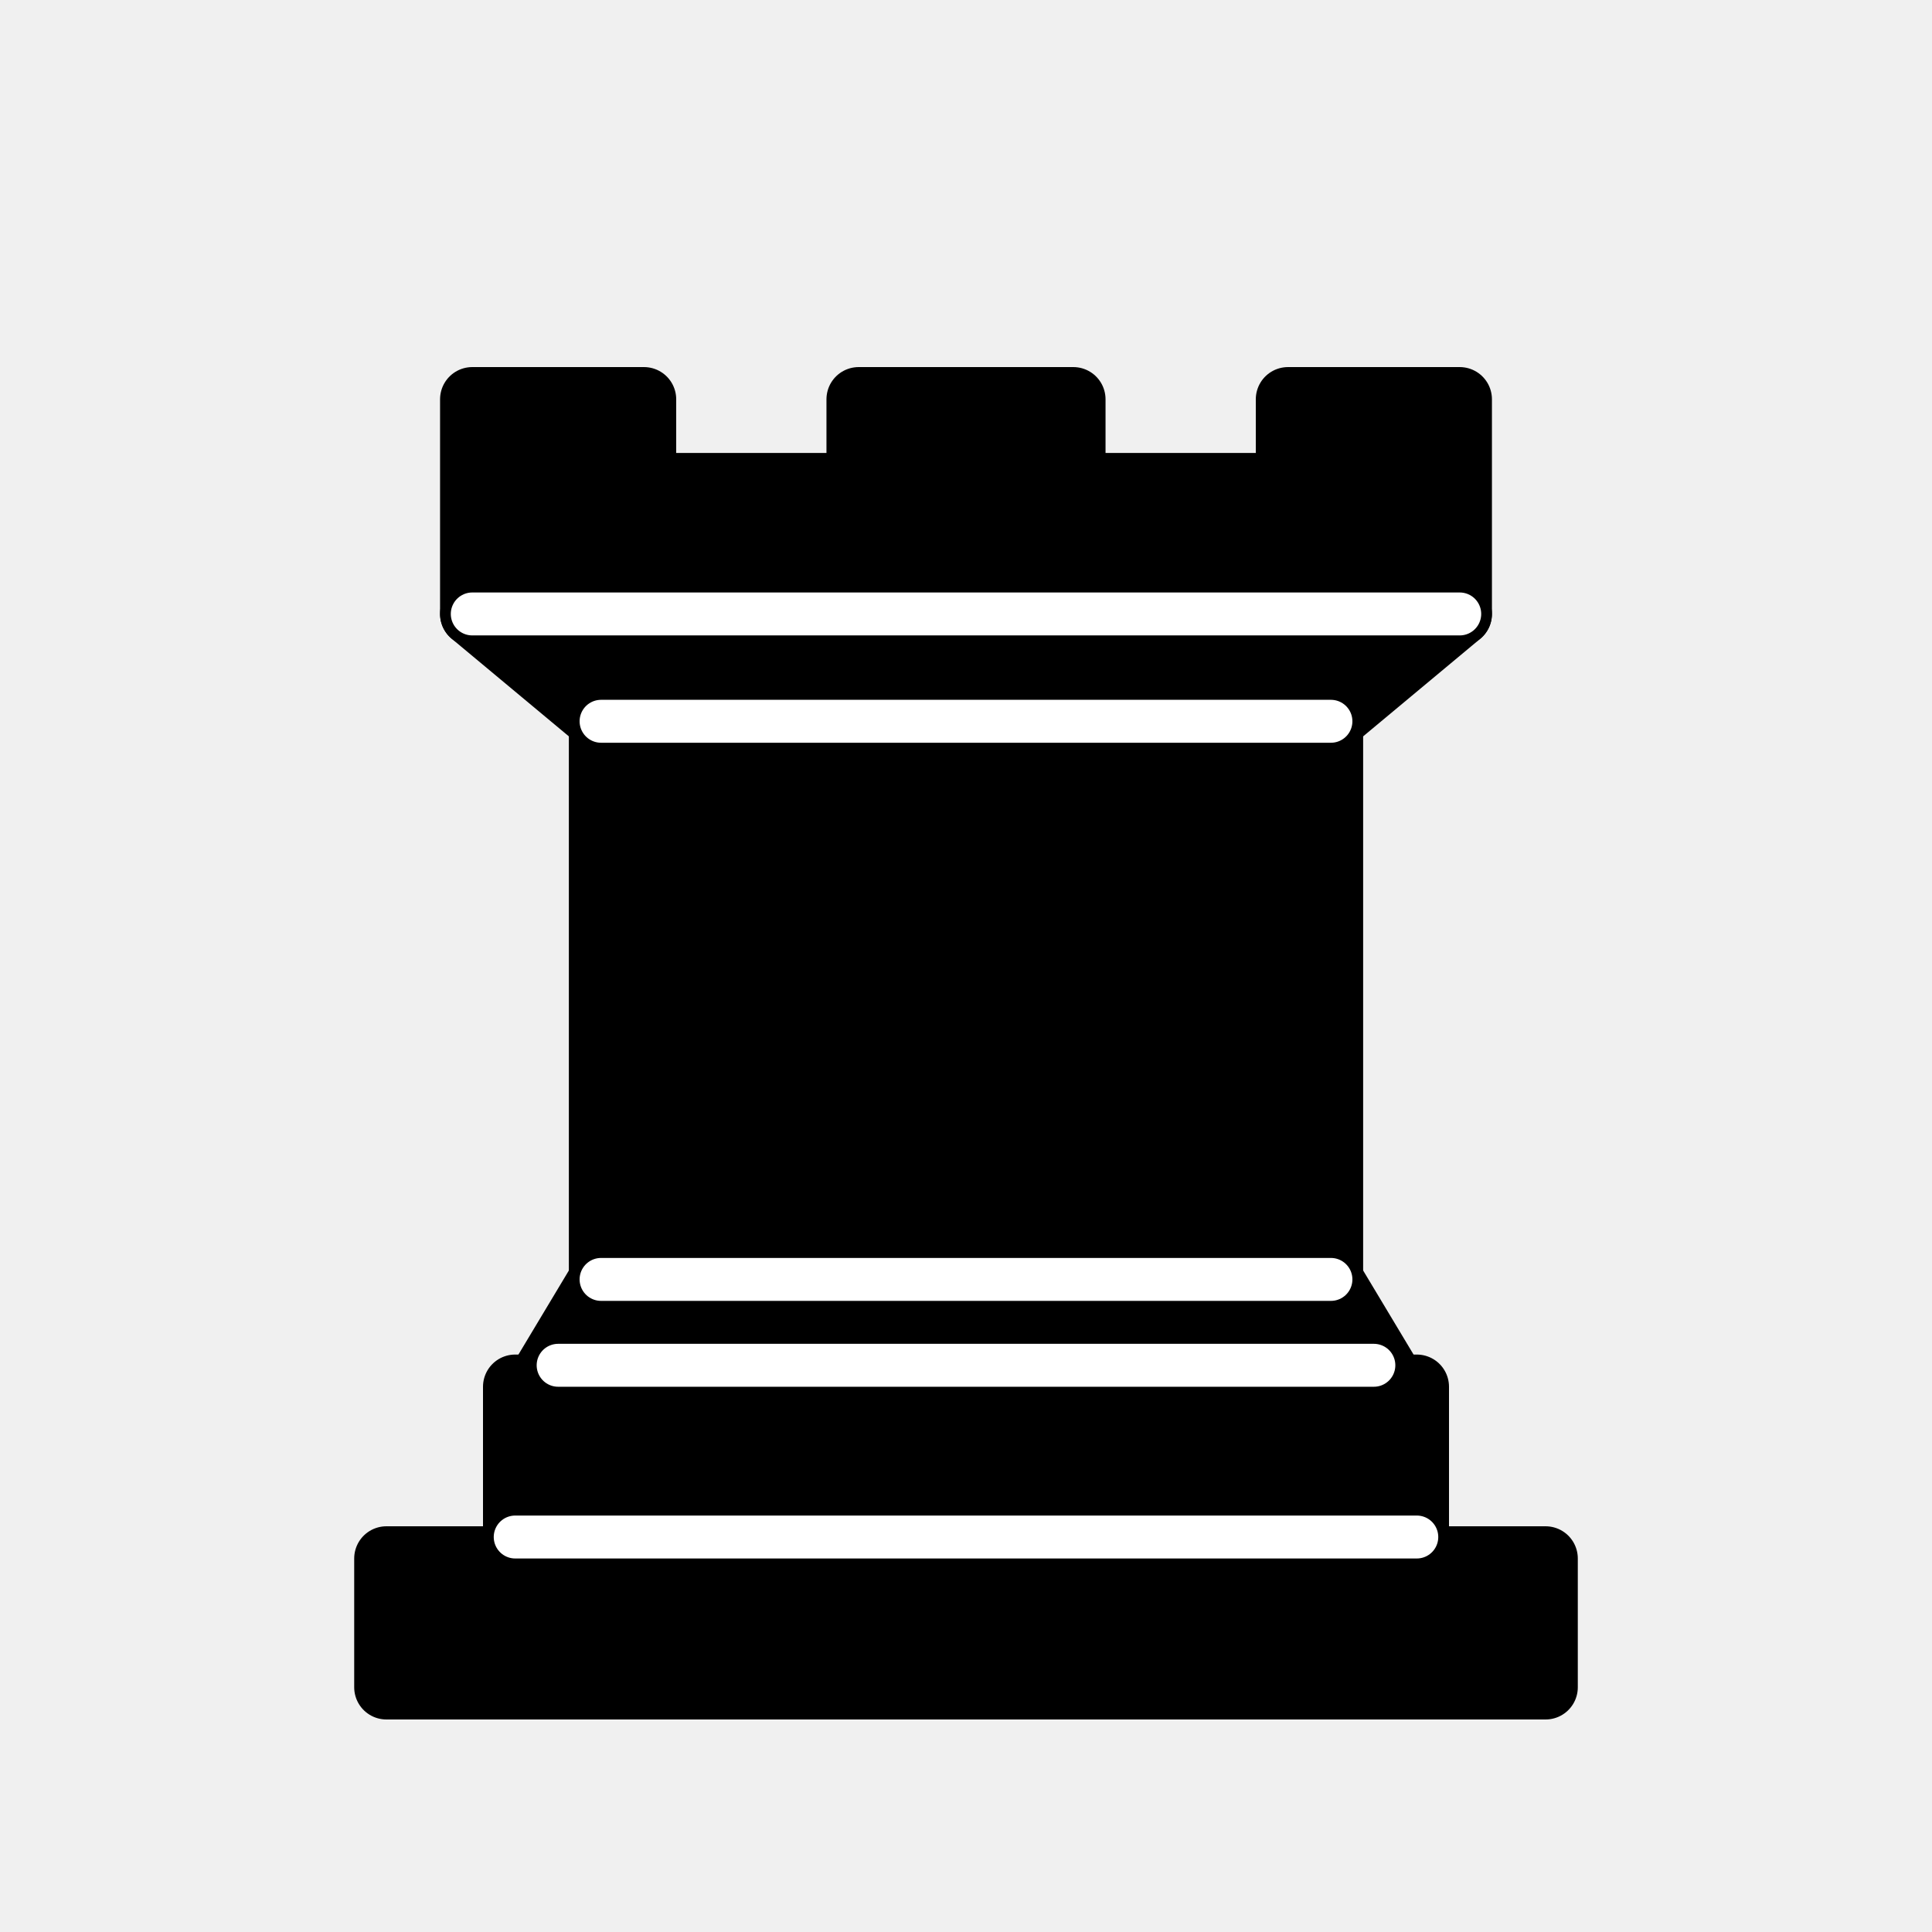
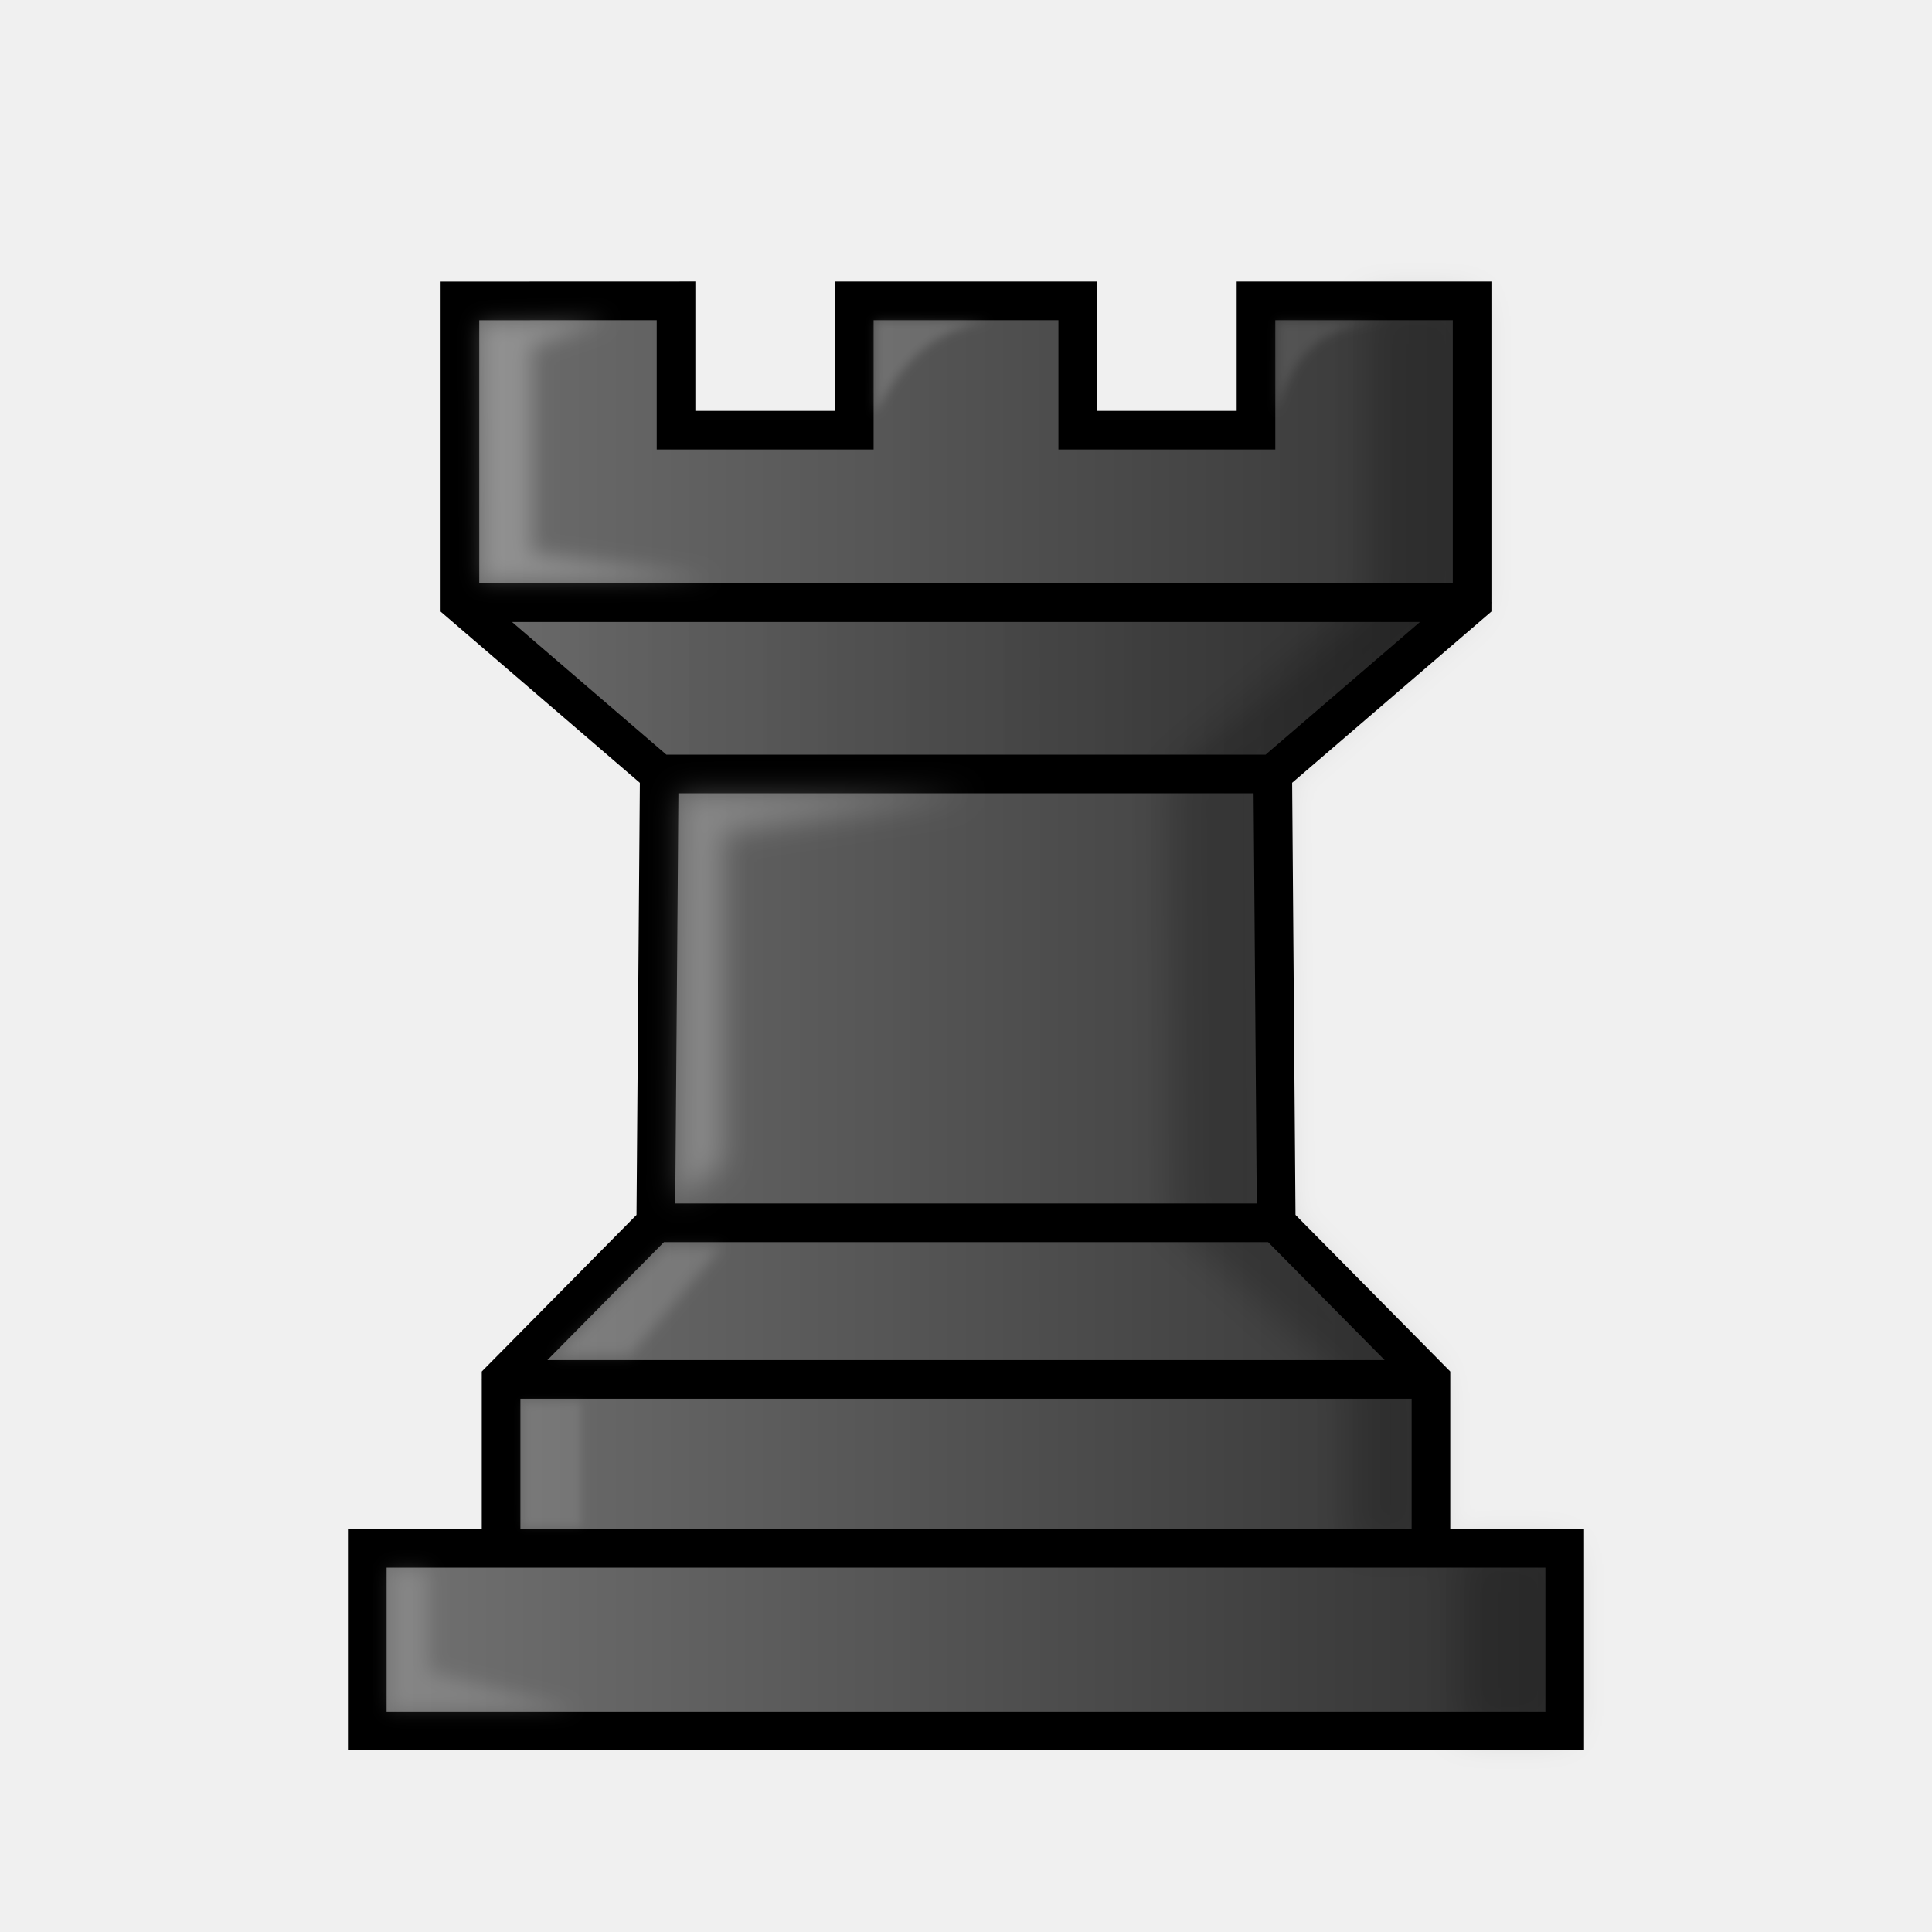
- <svg xmlns="http://www.w3.org/2000/svg" version="1.1" width="45" height="45">
-   <g style="opacity:1; fill:#000000; fill-opacity:1; fill-rule:evenodd; stroke:#000000; stroke-width:1.5; stroke-linecap:round;stroke-linejoin:round;stroke-miterlimit:4; stroke-dasharray:none; stroke-opacity:1;" transform="translate(0,0.3)">
-     <path d="M 9,39 L 36,39 L 36,36 L 9,36 L 9,39 z " style="stroke-linecap:butt;" />
-     <path d="M 12.5,32 L 14,29.5 L 31,29.5 L 32.5,32 L 12.5,32 z " style="stroke-linecap:butt;" />
-     <path d="M 12,36 L 12,32 L 33,32 L 33,36 L 12,36 z " style="stroke-linecap:butt;" />
-     <path d="M 14,29.5 L 14,16.5 L 31,16.5 L 31,29.5 L 14,29.5 z " style="stroke-linecap:butt;stroke-linejoin:miter;" />
-     <path d="M 14,16.5 L 11,14 L 34,14 L 31,16.5 L 14,16.5 z " style="stroke-linecap:butt;" />
-     <path d="M 11,14 L 11,9 L 15,9 L 15,11 L 20,11 L 20,9 L 25,9 L 25,11 L 30,11 L 30,9 L 34,9 L 34,14 L 11,14 z " style="stroke-linecap:butt;" />
-     <path d="M 12,35.5 L 33,35.5 L 33,35.5" style="fill:none; stroke:#ffffff; stroke-width:1; stroke-linejoin:miter;" />
-     <path d="M 13,31.5 L 32,31.5" style="fill:none; stroke:#ffffff; stroke-width:1; stroke-linejoin:miter;" />
-     <path d="M 14,29.5 L 31,29.5" style="fill:none; stroke:#ffffff; stroke-width:1; stroke-linejoin:miter;" />
-     <path d="M 14,16.5 L 31,16.5" style="fill:none; stroke:#ffffff; stroke-width:1; stroke-linejoin:miter;" />
-     <path d="M 11,14 L 34,14" style="fill:none; stroke:#ffffff; stroke-width:1; stroke-linejoin:miter;" />
-   </g>
+ <svg xmlns="http://www.w3.org/2000/svg" fill-rule="evenodd" clip-rule="evenodd" image-rendering="optimizeQuality" shape-rendering="geometricPrecision" text-rendering="geometricPrecision" viewBox="0 1.5 50 50">
+   <defs>
+     <filter id="b" width="1.223" height="1.061" x="-.112" y="-.03" color-interpolation-filters="sRGB">
+       <feGaussianBlur stdDeviation=".463" />
+     </filter>
+     <filter id="c" width="1.255" height="1.187" x="-.127" y="-.094" color-interpolation-filters="sRGB">
+       <feGaussianBlur stdDeviation=".264" />
+     </filter>
+     <filter id="d" width="1.296" height="1.17" x="-.148" y="-.085" color-interpolation-filters="sRGB">
+       <feGaussianBlur stdDeviation=".373" />
+     </filter>
+     <filter id="e" width="1.171" height="1.294" x="-.085" y="-.147" color-interpolation-filters="sRGB">
+       <feGaussianBlur stdDeviation=".173" />
+     </filter>
+     <filter id="f" width="1.277" height="1.177" x="-.139" y="-.088" color-interpolation-filters="sRGB">
+       <feGaussianBlur stdDeviation=".119" />
+     </filter>
+     <filter id="g" width="1.164" height="1.315" x="-.082" y="-.158" color-interpolation-filters="sRGB">
+       <feGaussianBlur stdDeviation=".24" />
+     </filter>
+     <filter id="h" width="1.195" height="1.242" x="-.097" y="-.121" color-interpolation-filters="sRGB">
+       <feGaussianBlur stdDeviation=".123" />
+     </filter>
+     <filter id="i" width="1.195" height="1.242" x="-.097" y="-.121" color-interpolation-filters="sRGB">
+       <feGaussianBlur stdDeviation=".123" />
+     </filter>
+     <linearGradient id="a" x1="9.005" x2="40.995" y1="26.762" y2="26.762" gradientTransform="translate(0 1.029)" gradientUnits="userSpaceOnUse">
+       <stop offset="0" stop-color="#737373" />
+       <stop offset="1" stop-color="#303030" />
+     </linearGradient>
+     <linearGradient id="j" x1="-36.133" x2="-9.938" y1="-313.97" y2="-313.97" gradientTransform="matrix(-1 0 0 1 1.964 333.28)" gradientUnits="userSpaceOnUse">
+       <stop offset="0" />
+       <stop offset="1" stop-opacity="0" />
+     </linearGradient>
+   </defs>
+   <path fill="url(#a)" stroke="#000" stroke-linecap="round" d="M12.973 41.57h24.121m-24.127-4.371h24.066m-20.061-4.052H33.03M17.062 21.53h15.879m-21.038-4.432h26.196m-26.196-7.81v7.81l5.158 4.433-.09 11.618-4.003 4.051v4.371H9.505v4.726h30.99V41.57h-3.462V37.2l-4.004-4.052-.09-11.618 5.159-4.433v-7.81h-5.593v3.347h-4.613V9.286h-5.783v3.348h-4.613V9.286z" />
+   <path d="M46.199-268.38v7.725l-5.02 4.386.089 11.489 4.413 4.006v4.323h2.829v4.673h2.632v-4.673h-3.358v-4.322L43.9-244.78l-.088-11.492 5.002-4.383v-7.725z" filter="url(#b)" opacity=".2" style="mix-blend-mode:normal" transform="matrix(1.031 0 0 1.0112 -12.232 280.67)" />
+   <path fill="#fff" d="m12.466 16.525-.041-6.675 3.328-.095-1.997.711v5.356l4.704.667z" filter="url(#c)" opacity=".25" style="mix-blend-mode:normal" />
+   <path fill="#fff" d="M17.596 22.031h7.58l-6.467 1v8.598l-1.161.922z" filter="url(#d)" opacity=".25" style="mix-blend-mode:normal" />
+   <path fill="#fff" d="m14.358 36.582 2.86-2.83h1.479l-2.4 2.83z" filter="url(#e)" opacity=".15" style="mix-blend-mode:normal" />
+   <path fill="#fff" d="m13.518 37.794.005 3.214h1.524l-.003-3.225z" filter="url(#f)" opacity=".1" style="mix-blend-mode:normal" />
+   <path fill="#fff" d="M10.067 42.104h1.015v2.66l3.872.987h-4.887z" filter="url(#g)" opacity=".15" style="mix-blend-mode:normal" />
+   <path fill="#fff" d="m22.651 9.794-.017 2.433c.658-1.23 1.363-2.176 3.026-2.424z" filter="url(#h)" opacity=".15" style="mix-blend-mode:normal" />
+   <path fill="#fff" d="m33.051 9.807-.017 2.433c.388-1.52 1.111-2.39 3.026-2.425z" filter="url(#i)" opacity=".1" style="mix-blend-mode:normal" />
+   <path fill="url(#j)" d="M38.098 17.097H11.903l5.16 4.433H32.94z" opacity=".2" />
</svg>
